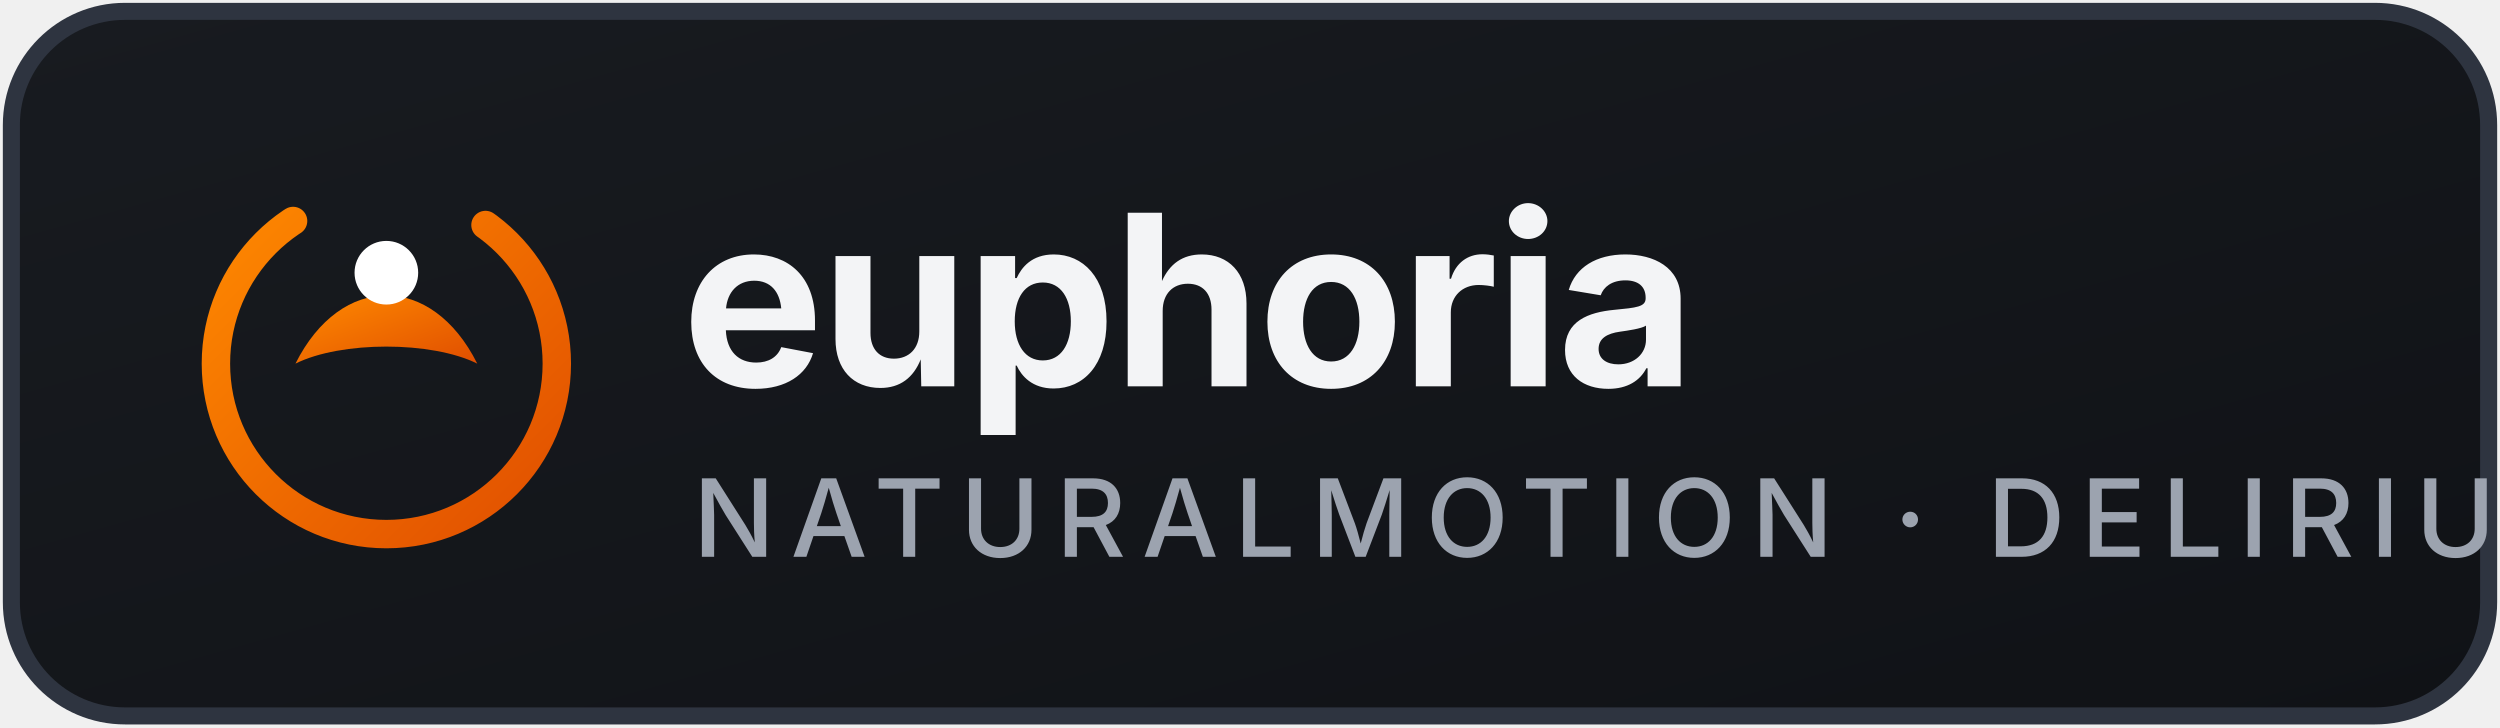
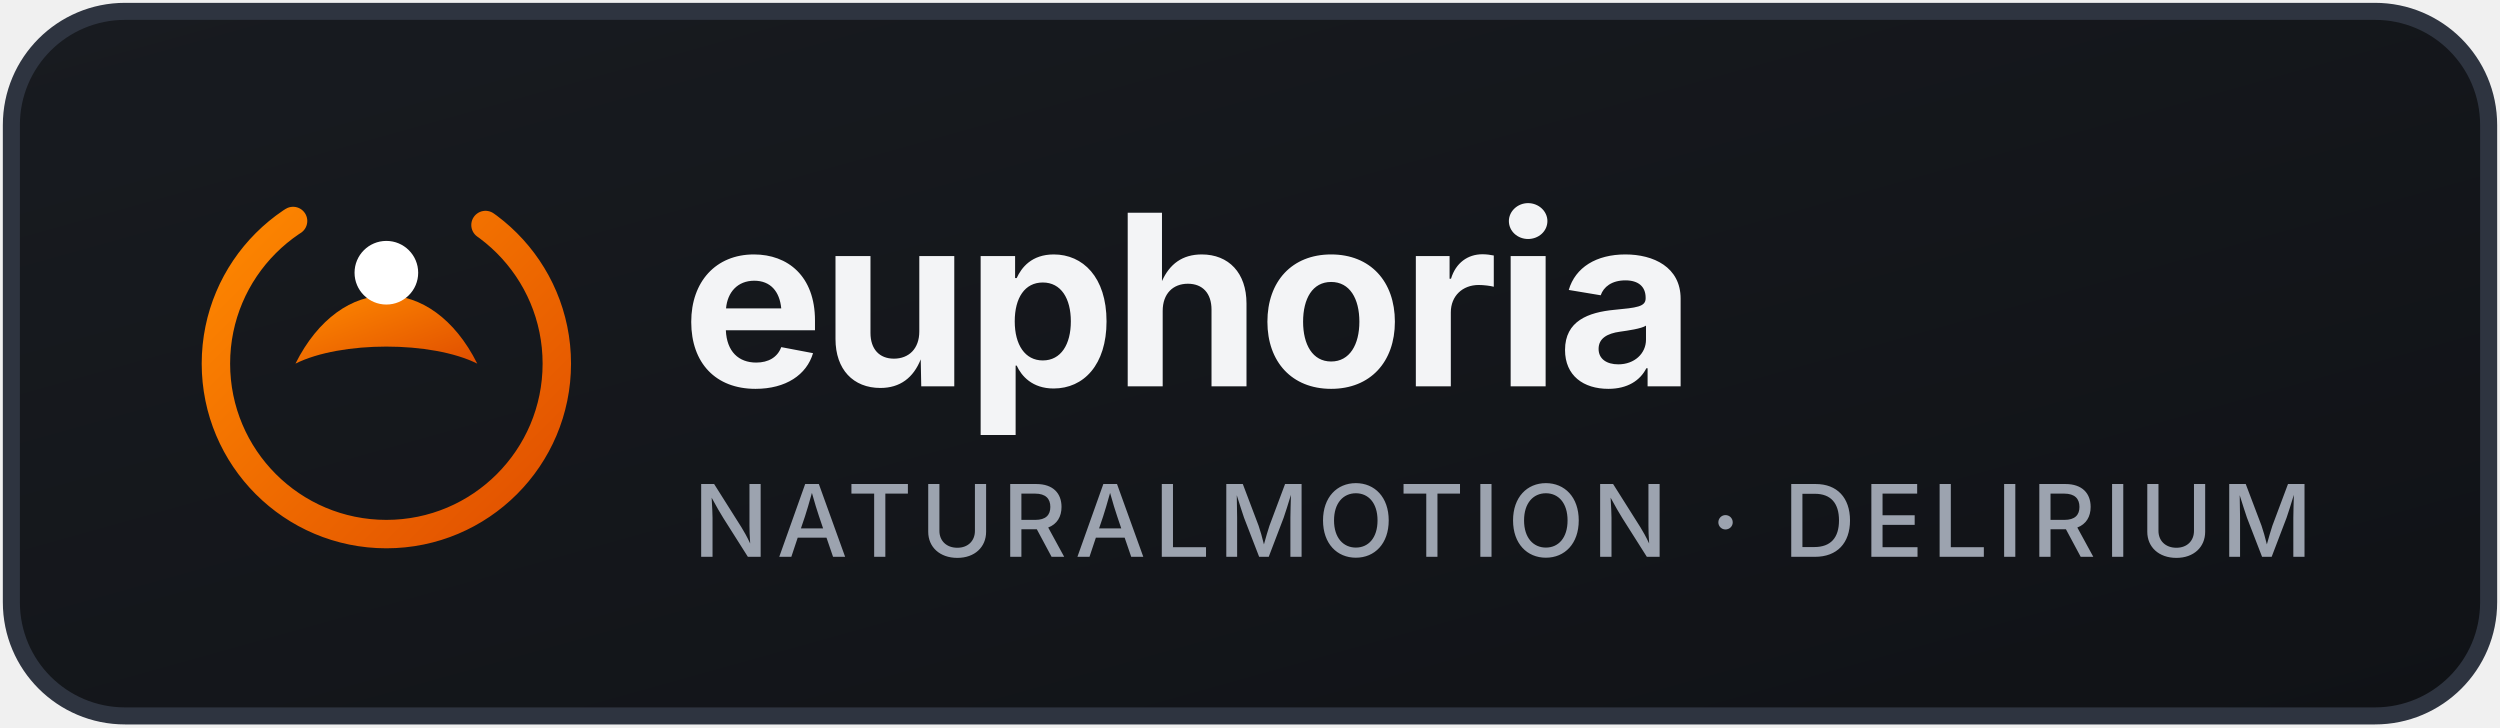
<svg xmlns="http://www.w3.org/2000/svg" width="220" height="64" viewBox="0 0 220 64" role="img" aria-label="Euphoria by NaturalMotion">
  <defs>
    <linearGradient id="euph-bg" x1="0" y1="0" x2="1" y2="1">
      <stop offset="0%" stop-color="#181b20" />
      <stop offset="100%" stop-color="#101216" />
    </linearGradient>
    <linearGradient id="euph-accent" x1="0" y1="0" x2="1" y2="1">
      <stop offset="0%" stop-color="#ff8a00" />
      <stop offset="100%" stop-color="#e04e00" />
    </linearGradient>
  </defs>
  <rect x="1" y="1" width="218" height="62" rx="10" fill="url(#euph-bg)" stroke="#2e3440" stroke-width="1.5" />
  <circle cx="34" cy="32" r="15" fill="none" stroke="url(#euph-accent)" stroke-width="2.5" stroke-dasharray="62 18" stroke-linecap="round" />
  <path d="M26 32 C30 24, 38 24, 42 32 C38 30, 30 30, 26 32 Z" fill="url(#euph-accent)" />
  <circle cx="34" cy="24" r="2.8" fill="#ffffff" />
  <text x="60" y="34" font-family="Inter, -apple-system, BlinkMacSystemFont, 'Segoe UI', Roboto, Helvetica, Arial, sans-serif" font-size="21" font-weight="700" letter-spacing="-0.3" fill="#f3f4f6">euphoria</text>
-   <text x="61" y="49" font-family="Inter, -apple-system, BlinkMacSystemFont, 'Segoe UI', Roboto, Helvetica, Arial, sans-serif" font-size="9.5" font-weight="500" letter-spacing="1.4" fill="#9ca3af">NATURALMOTION · DELIRIUM</text>
+   <text x="61" y="49" font-family="Inter, -apple-system, BlinkMacSystemFont, 'Segoe UI', Roboto, Helvetica, Arial, sans-serif" font-size="8.8" font-weight="500" letter-spacing="0.7" fill="#9ca3af">NATURALMOTION · DELIRIUM</text>
</svg>
